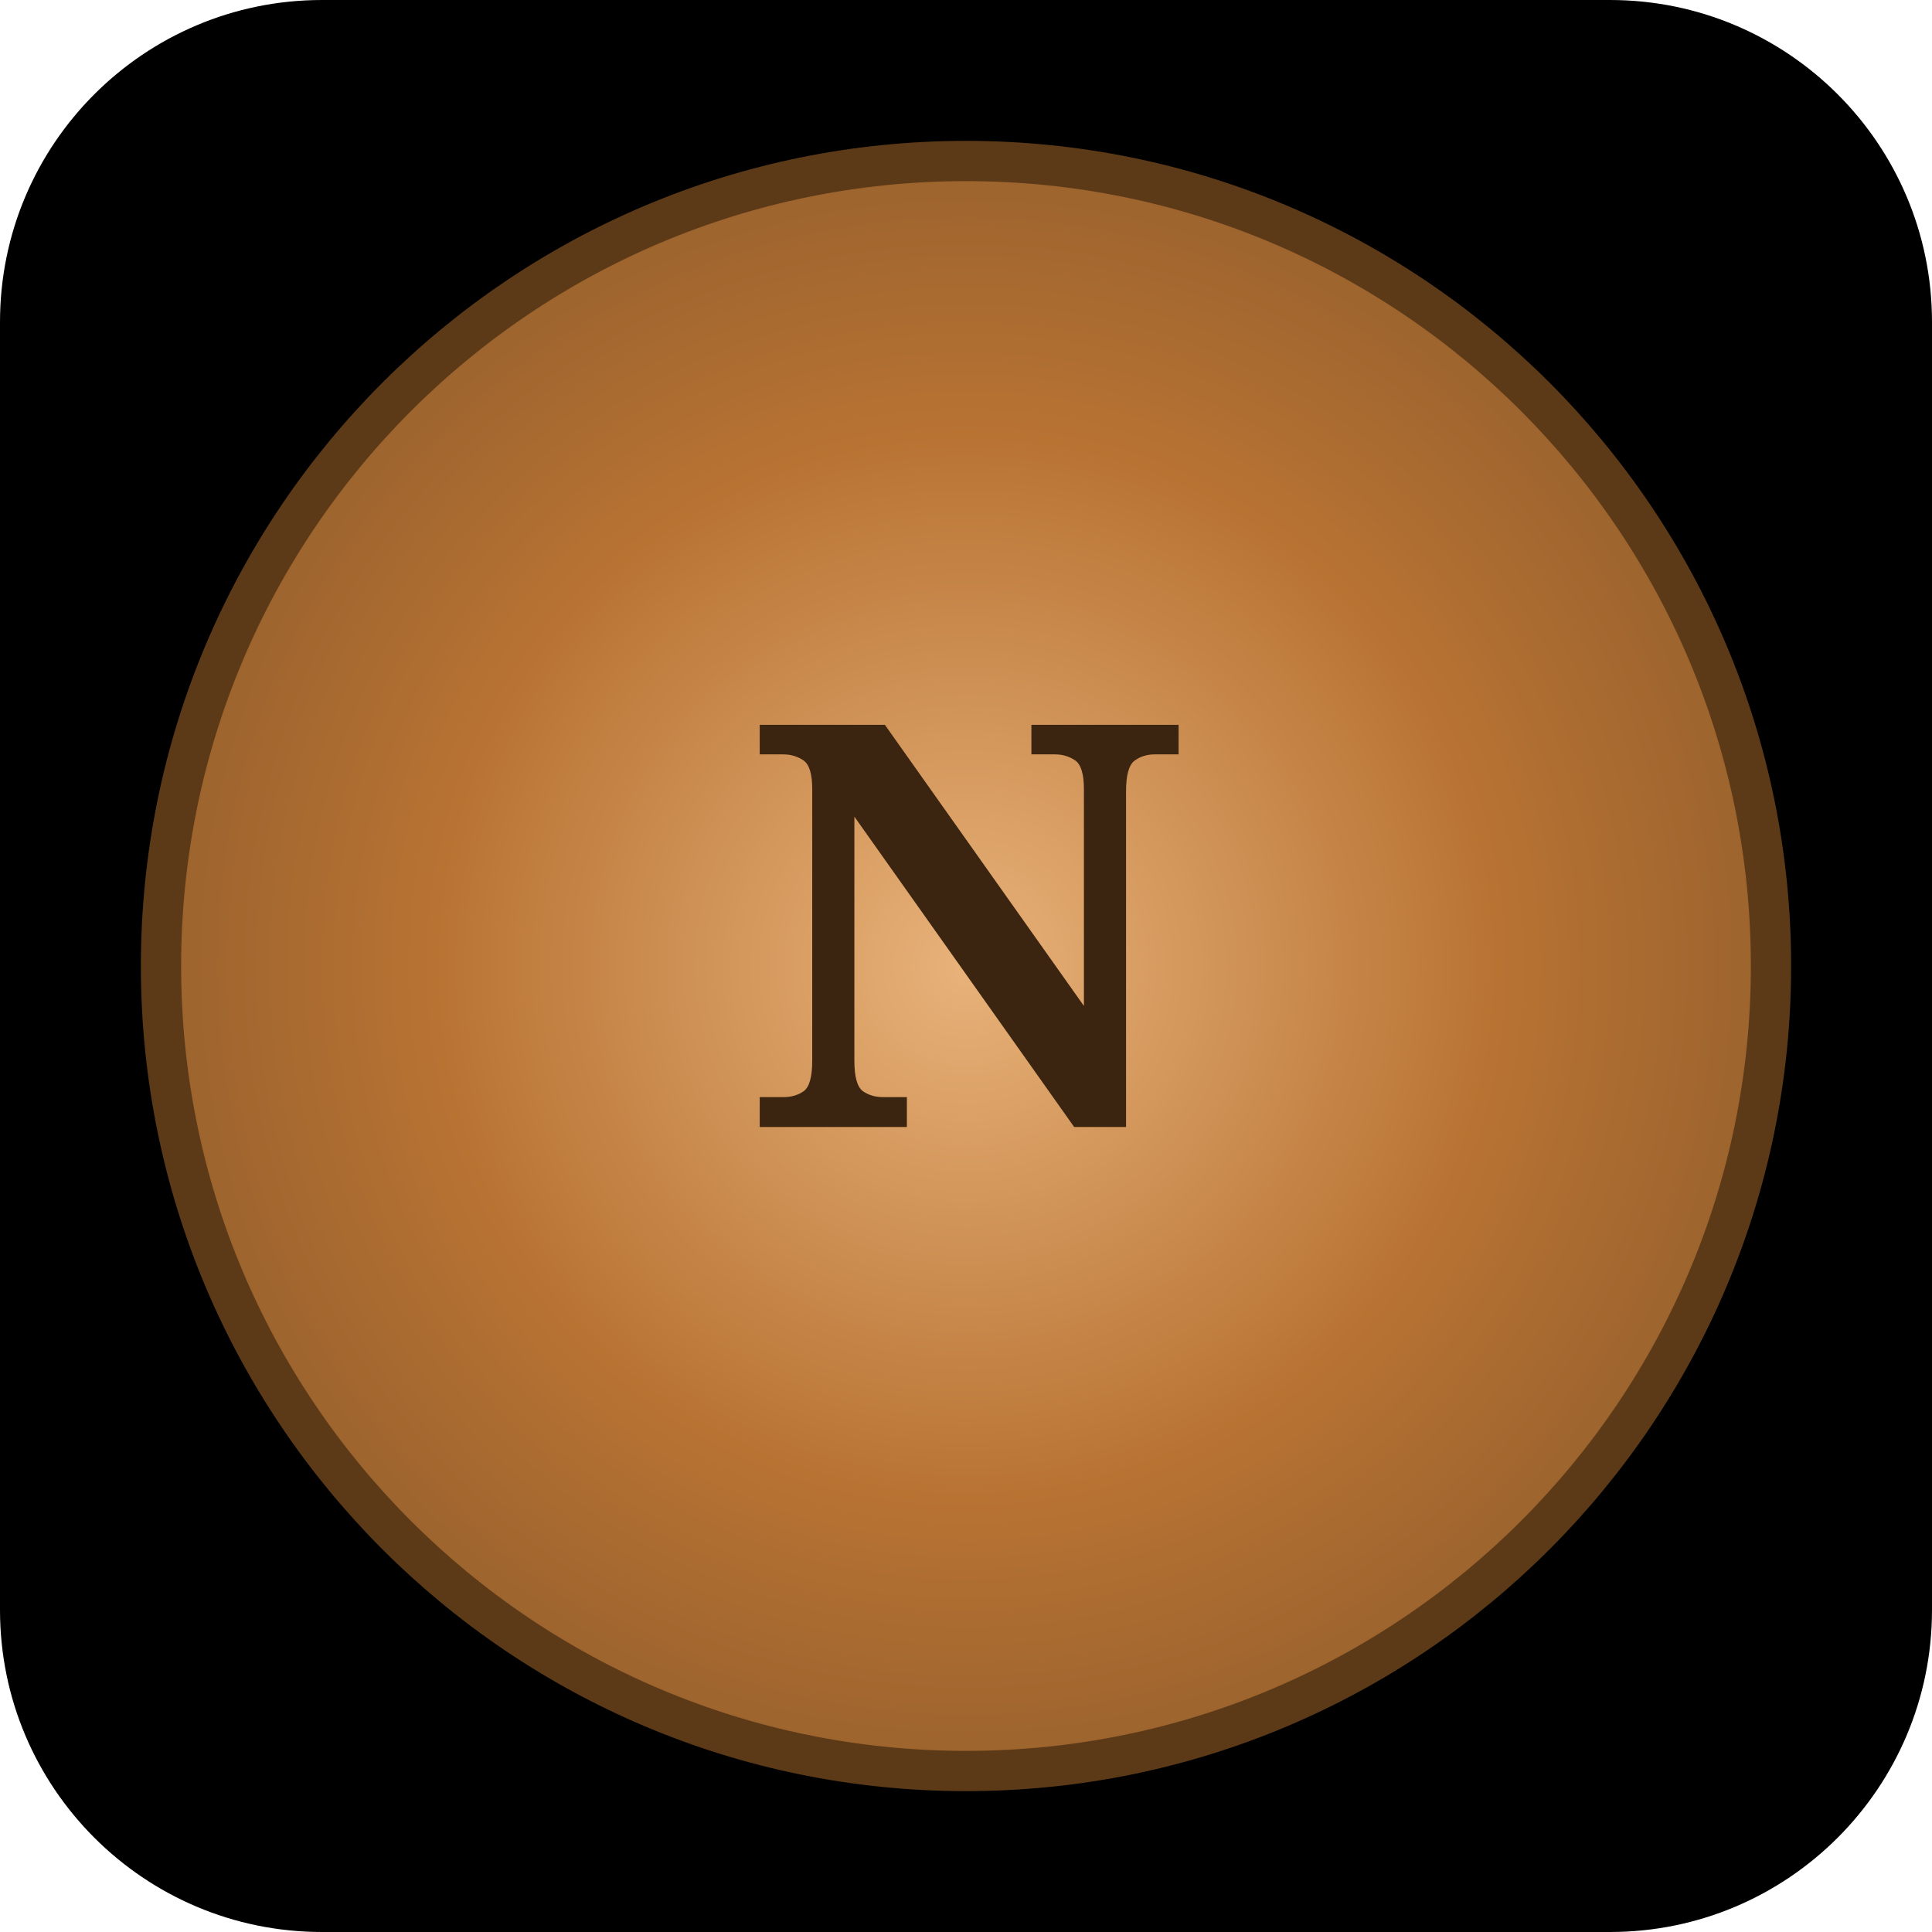
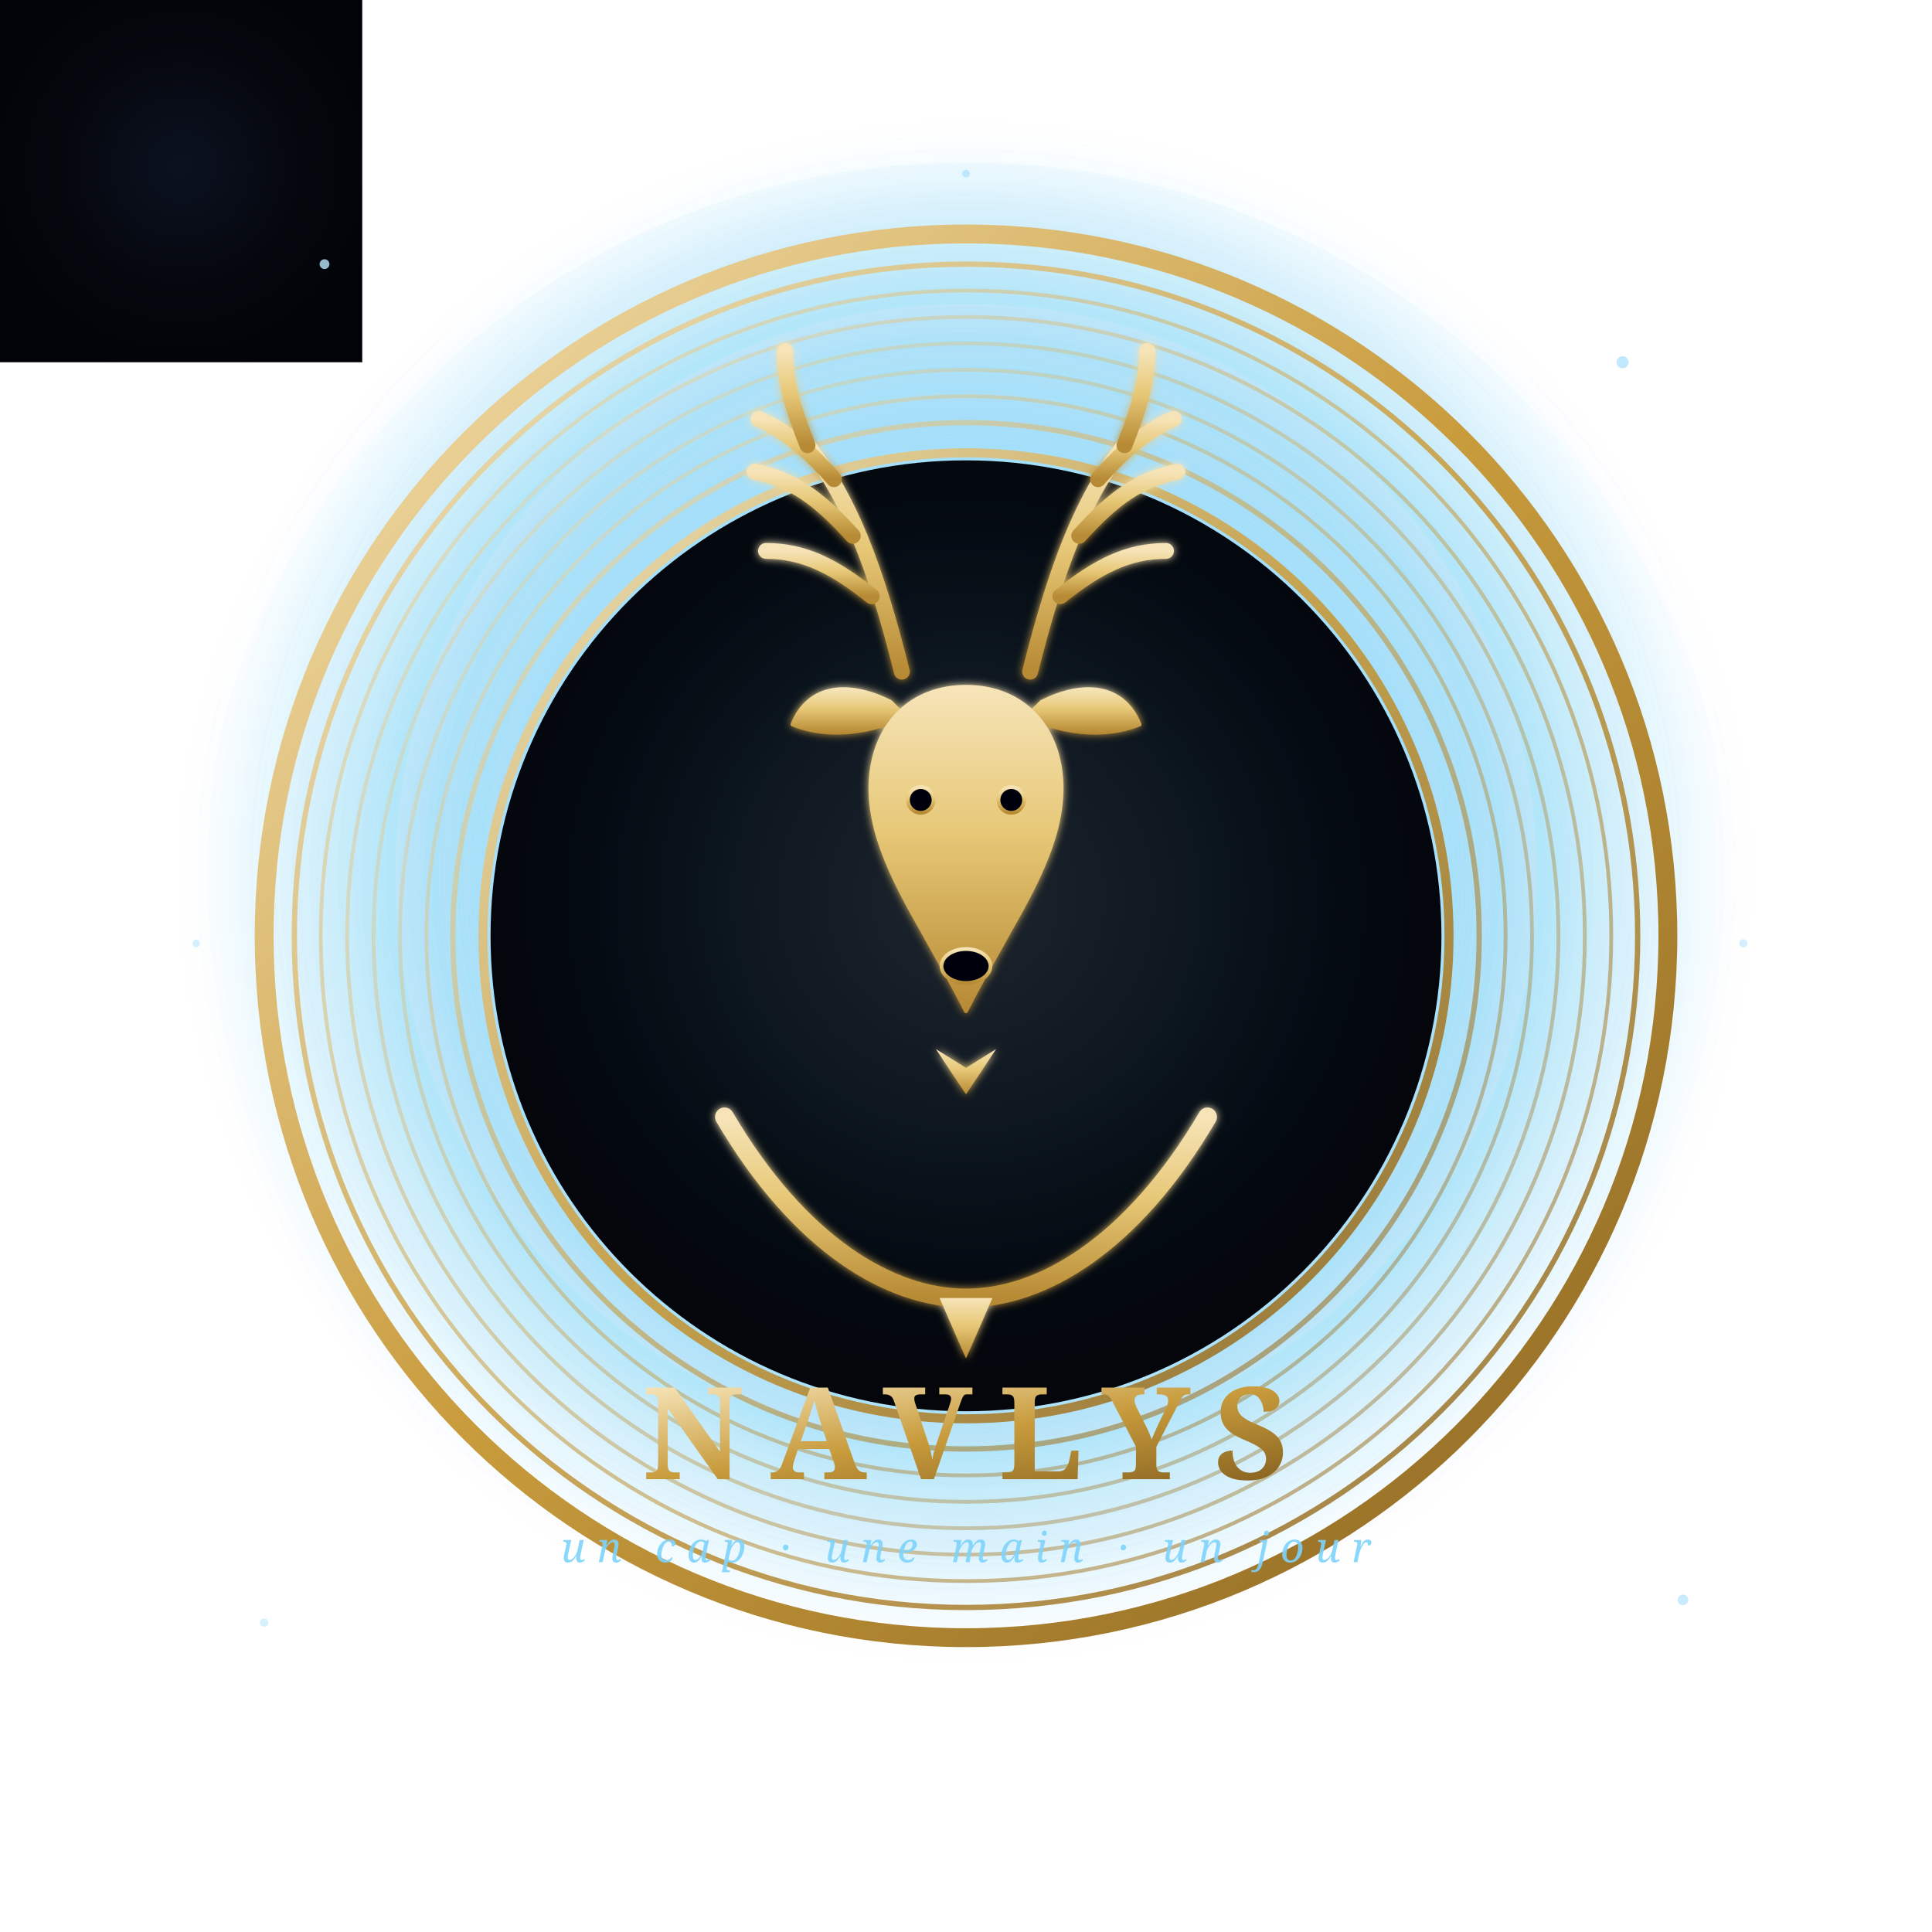
- <svg xmlns="http://www.w3.org/2000/svg" viewBox="0 0 96 96" width="96" height="96">
+ <svg xmlns="http://www.w3.org/2000/svg" viewBox="0 0 512 512" width="96" height="96" role="img" aria-label="NAVLYS — le cerf et la dame à l'arc">
  <defs>
-     <radialGradient id="g96" cx="48" cy="48" r="48" gradientUnits="userSpaceOnUse">
-       <stop offset="0%" stop-color="#E8B27A" />
-       <stop offset="55%" stop-color="#B87333" />
-       <stop offset="100%" stop-color="#8B5A2B" />
+     <radialGradient id="bg" cx="50%" cy="46%" r="60%">
+       <stop offset="0%" stop-color="#0b1220" />
+       <stop offset="55%" stop-color="#05070e" />
+       <stop offset="100%" stop-color="#020308" />
    </radialGradient>
+     <radialGradient id="backlight" cx="50%" cy="46%" r="50%">
+       <stop offset="0%" stop-color="#BAE6FD" stop-opacity="0.55" />
+       <stop offset="45%" stop-color="#7DD3FC" stop-opacity="0.35" />
+       <stop offset="80%" stop-color="#0EA5E9" stop-opacity="0.10" />
+       <stop offset="100%" stop-color="#0EA5E9" stop-opacity="0" />
+     </radialGradient>
+     <linearGradient id="gold" x1="0%" y1="0%" x2="0%" y2="100%">
+       <stop offset="0%" stop-color="#f6e4b8" />
+       <stop offset="45%" stop-color="#e7c877" />
+       <stop offset="100%" stop-color="#b78a34" />
+     </linearGradient>
+     <linearGradient id="goldRim" x1="0%" y1="0%" x2="100%" y2="100%">
+       <stop offset="0%" stop-color="#f6e4b8" />
+       <stop offset="50%" stop-color="#c89b3c" />
+       <stop offset="100%" stop-color="#8a6522" />
+     </linearGradient>
+     <filter id="glow" x="-40%" y="-40%" width="180%" height="180%">
+       <feGaussianBlur stdDeviation="7" />
+       <feComponentTransfer>
+         <feFuncA type="linear" slope="1.4" />
+       </feComponentTransfer>
+       <feMerge>
+         <feMergeNode />
+         <feMergeNode in="SourceGraphic" />
+       </feMerge>
+     </filter>
+     <filter id="softgold" x="-30%" y="-30%" width="160%" height="160%">
+       <feGaussianBlur stdDeviation="1.1" />
+       <feMerge>
+         <feMergeNode />
+         <feMergeNode in="SourceGraphic" />
+       </feMerge>
+     </filter>
  </defs>
-   <rect width="96" height="96" fill="#000" rx="16" />
-   <circle cx="48" cy="48" r="40" fill="url(#g96)" stroke="#5C3A18" stroke-width="2" />
-   <text x="48" y="56" text-anchor="middle" font-family="'Cormorant Garamond',serif" font-size="28" font-weight="700" fill="#3B2410">N</text>
+   <rect width="96" height="96" fill="url(#bg)" />
+   <g fill="#BAE6FD">
+     <circle cx="86" cy="70" r="1.3" opacity=".8" />
+     <circle cx="430" cy="96" r="1.6" opacity=".9" />
+     <circle cx="70" cy="430" r="1.1" opacity=".6" />
+     <circle cx="446" cy="424" r="1.4" opacity=".8" />
+     <circle cx="256" cy="46" r="1" opacity=".7" />
+     <circle cx="462" cy="250" r="1.1" opacity=".6" />
+     <circle cx="52" cy="250" r="1" opacity=".6" />
+   </g>
+   <circle cx="256" cy="248" r="205" fill="url(#backlight)" filter="url(#glow)" />
+   <g fill="none" stroke="url(#goldRim)">
+     <circle cx="256" cy="248" r="186" stroke-width="5" />
+     <circle cx="256" cy="248" r="178" stroke-width="1.4" opacity=".85" />
+     <circle cx="256" cy="248" r="171" stroke-width="1" opacity=".55" />
+     <circle cx="256" cy="248" r="164" stroke-width="1" opacity=".45" />
+     <circle cx="256" cy="248" r="157" stroke-width="1" opacity=".4" />
+     <circle cx="256" cy="248" r="150" stroke-width="1" opacity=".4" />
+     <circle cx="256" cy="248" r="143" stroke-width="1" opacity=".45" />
+     <circle cx="256" cy="248" r="136" stroke-width="1.4" opacity=".6" />
+     <circle cx="256" cy="248" r="128" stroke-width="2.4" opacity=".9" />
+   </g>
+   <circle cx="256" cy="248" r="126" fill="#04060c" />
+   <circle cx="256" cy="248" r="126" fill="url(#backlight)" opacity=".25" />
+   <g filter="url(#softgold)">
+     <g stroke="url(#gold)" fill="url(#gold)" stroke-linecap="round" stroke-linejoin="round">
+       <g fill="none" stroke-width="4.2">
+         <path d="M239,178 C232,150 225,132 214,118" />
+         <path d="M231,158 C221,150 213,146 203,146" />
+         <path d="M226,142 C217,132 210,127 200,125" />
+         <path d="M221,127 C214,119 208,114 201,111" />
+         <path d="M214,118 C210,108 208,101 208,93" />
+       </g>
+       <g fill="none" stroke-width="4.2">
+         <path d="M273,178 C280,150 287,132 298,118" />
+         <path d="M281,158 C291,150 299,146 309,146" />
+         <path d="M286,142 C295,132 302,127 312,125" />
+         <path d="M291,127 C298,119 304,114 311,111" />
+         <path d="M298,118 C302,108 304,101 304,93" />
+       </g>
+       <path d="M236,186 C224,180 214,182 210,192 C220,196 231,194 240,190 Z" />
+       <path d="M276,186 C288,180 298,182 302,192 C292,196 281,194 272,190 Z" />
+       <path d="M256,182              C243,182 233,190 231,204              C229,218 236,232 244,246              C249,255 253,262 256,268              C259,262 263,255 268,246              C276,232 283,218 281,204              C279,190 269,182 256,182 Z" />
+       <ellipse cx="256" cy="256" rx="6.5" ry="4.5" fill="#04060c" />
+       <circle cx="244" cy="212" r="3.4" fill="#04060c" />
+       <circle cx="268" cy="212" r="3.4" fill="#04060c" />
+     </g>
+     <path d="M192,296 C212,330 236,344 256,344 C276,344 300,330 320,296" fill="none" stroke="url(#gold)" stroke-width="5" stroke-linecap="round" />
+     <path d="M197,296 L315,296" stroke="url(#gold)" stroke-width="1.7" opacity=".95" />
+     <line x1="256" y1="288" x2="256" y2="352" stroke="url(#gold)" stroke-width="3.4" stroke-linecap="round" />
+     <path d="M256,360 L249,344 L263,344 Z" fill="url(#gold)" />
+     <path d="M256,290 L248,278 L256,283 L264,278 Z" fill="url(#gold)" />
+   </g>
+   <g transform="translate(256,392)">
+     <text x="0" y="0" text-anchor="middle" font-family="'Cormorant Garamond','EB Garamond',Georgia,serif" font-size="34" font-weight="600" letter-spacing="7" fill="url(#goldRim)">NAVLYS</text>
+     <text x="0" y="22" text-anchor="middle" font-family="'EB Garamond',Georgia,serif" font-size="11" font-style="italic" letter-spacing="3" fill="#7DD3FC" opacity=".9">un cap · une main · un jour</text>
+   </g>
</svg>
